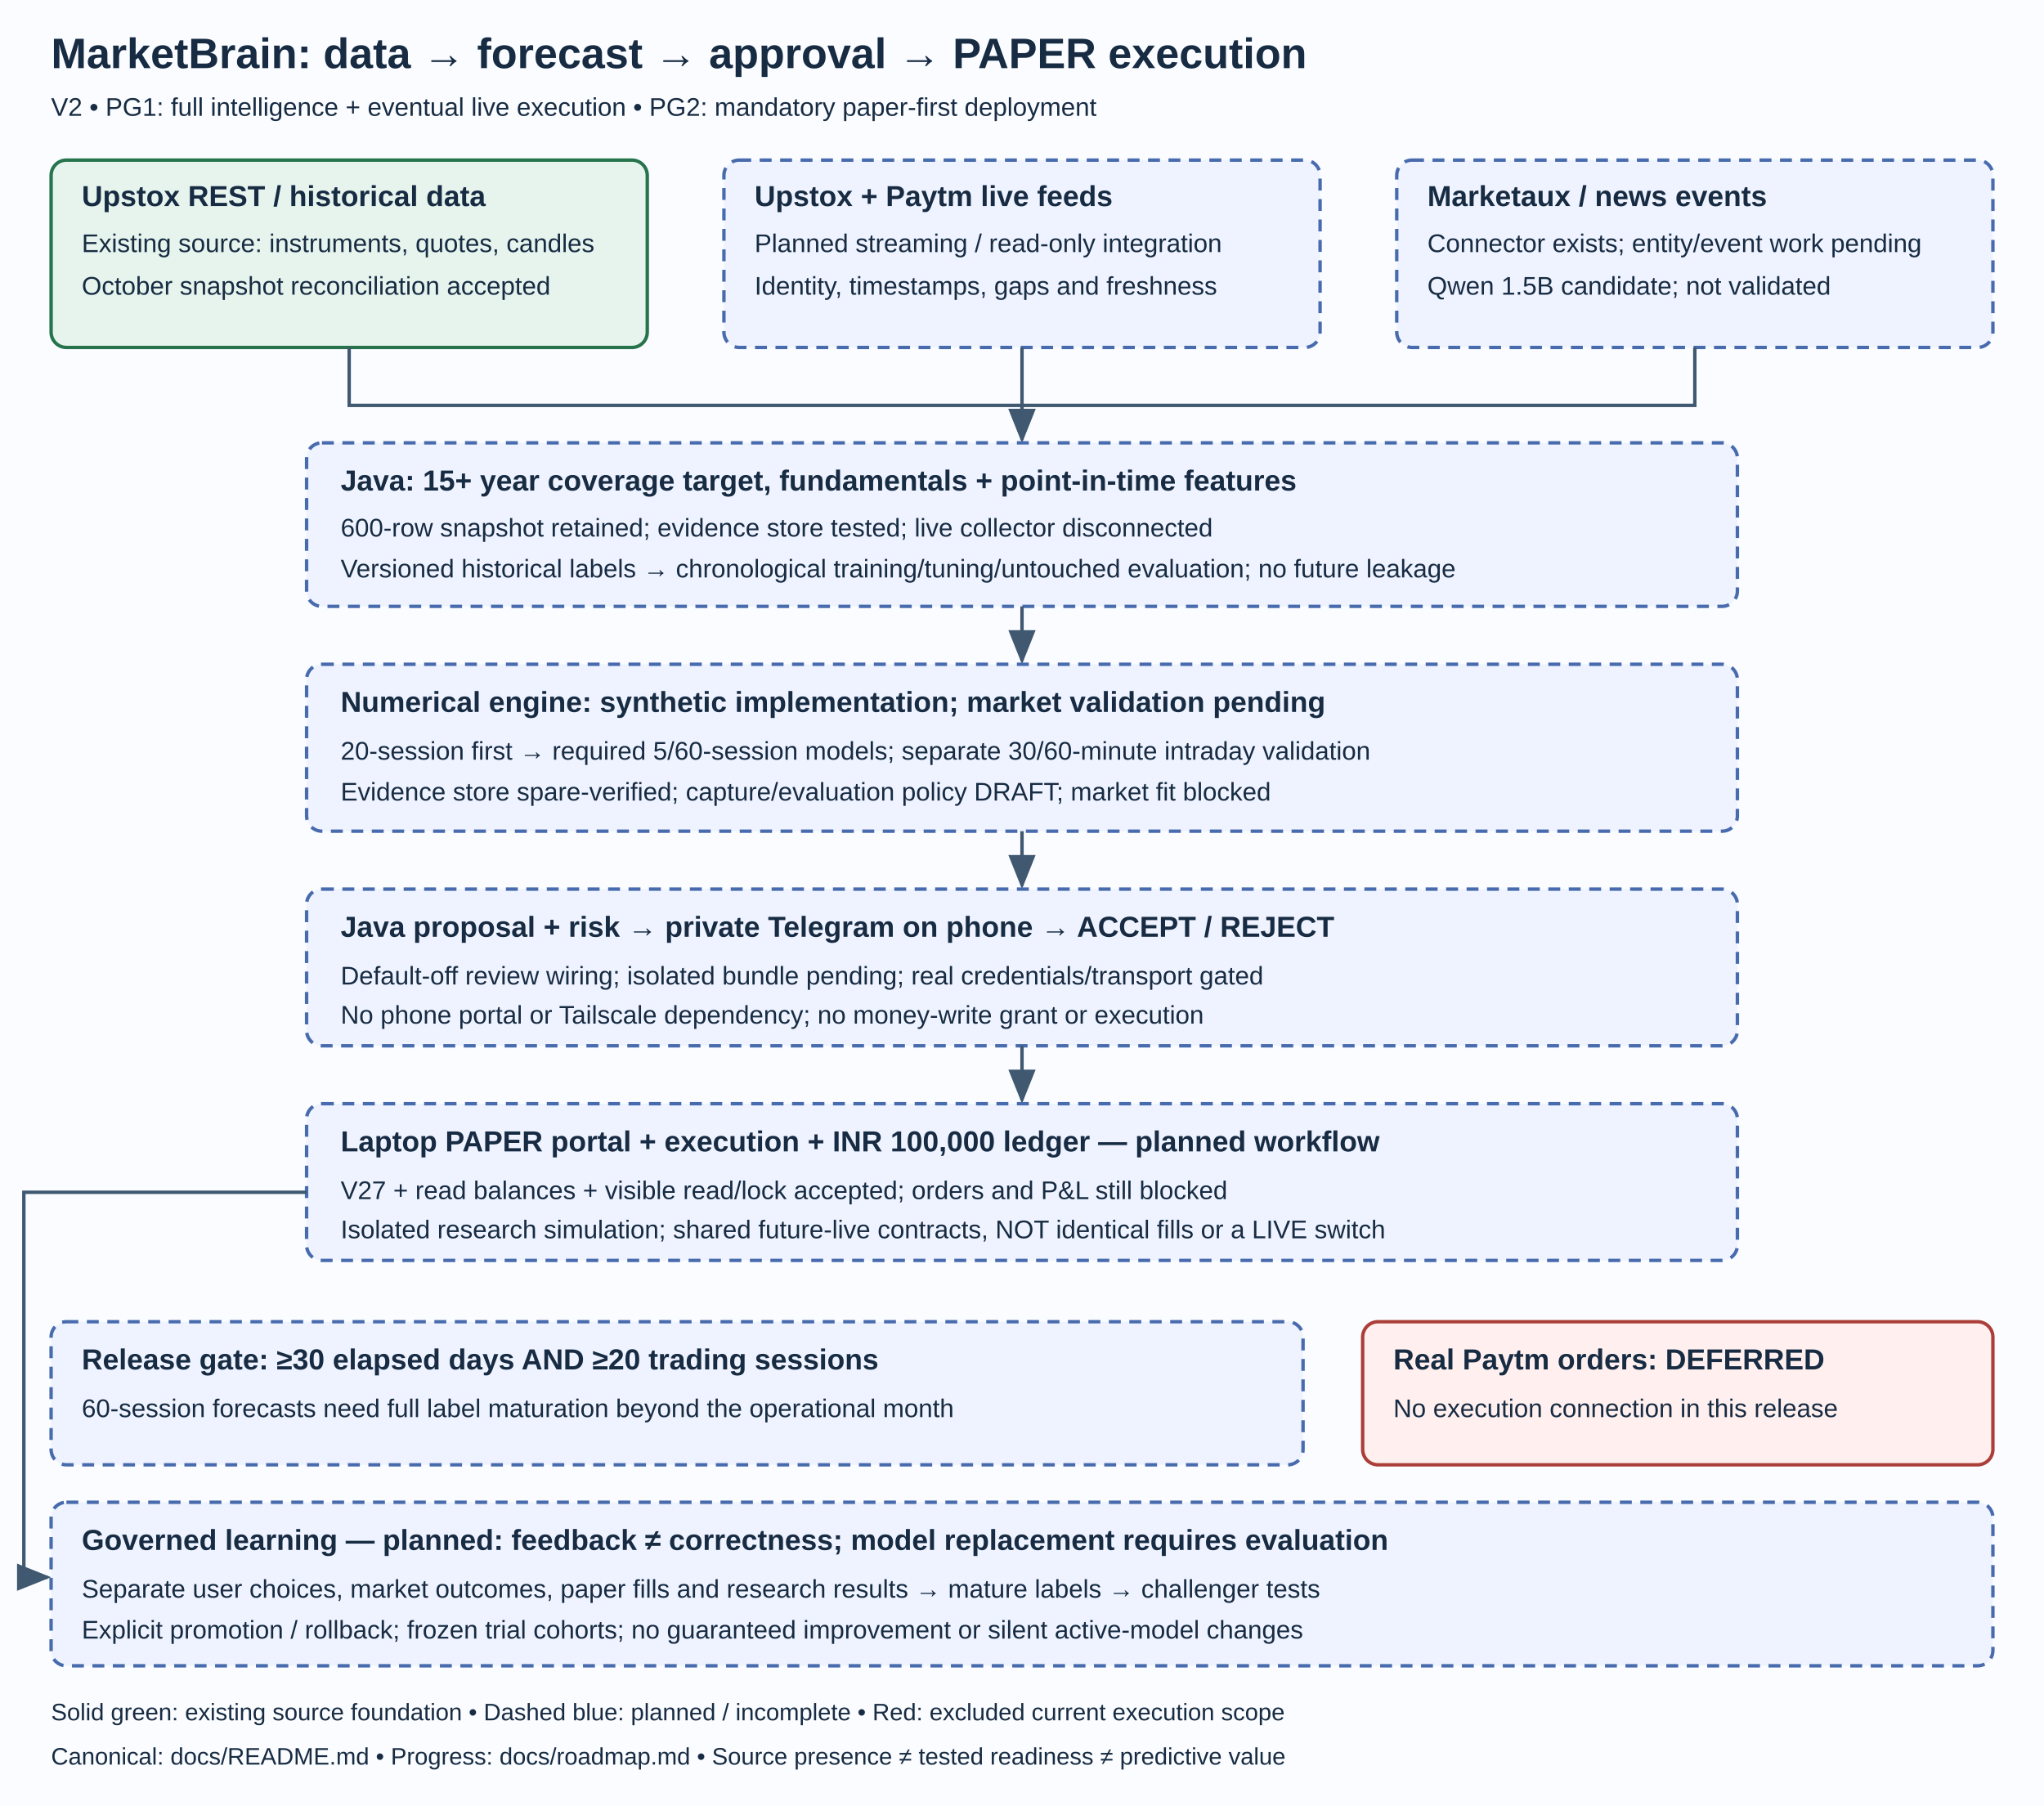
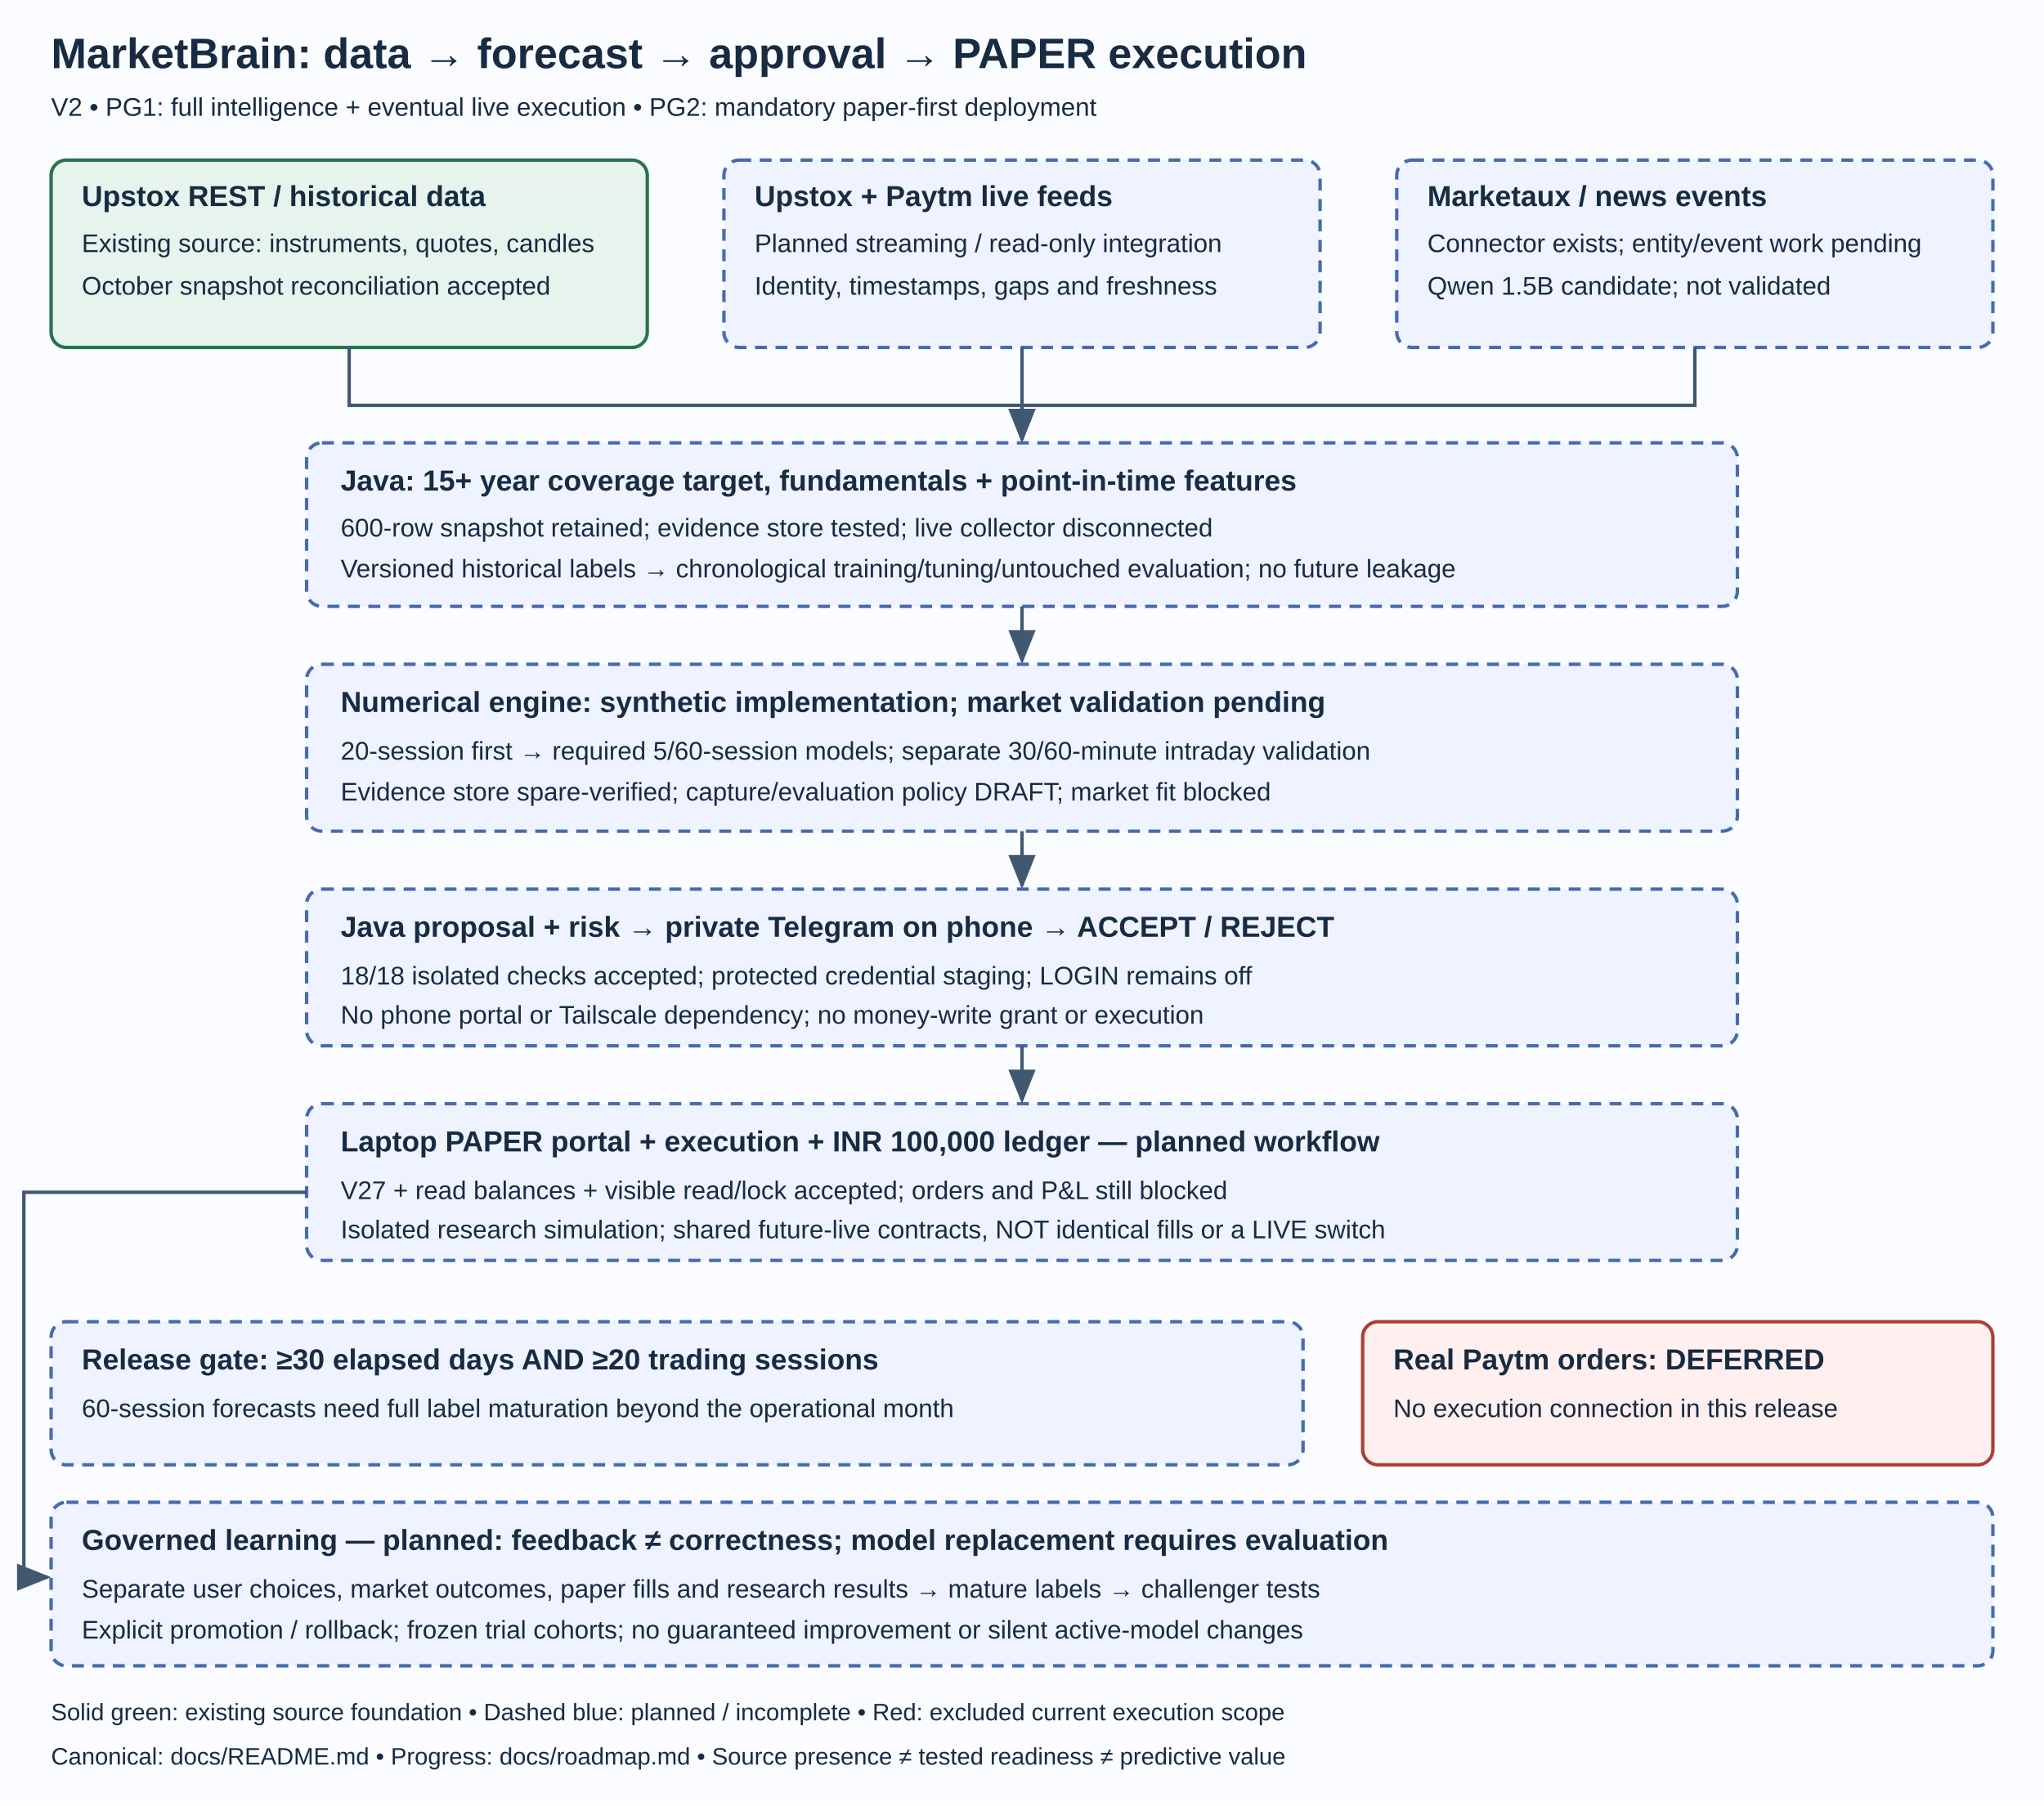
<svg xmlns="http://www.w3.org/2000/svg" width="1200" height="1060" viewBox="0 0 1200 1060" role="img" aria-labelledby="title desc">
  <defs>
    <marker id="arrow" markerWidth="10" markerHeight="8" refX="9" refY="4" orient="auto">
      <path d="M0,0 L10,4 L0,8 Z" fill="#405870" />
    </marker>
    <style>
      text { font-family: Arial, sans-serif; fill: #172b42; }
      .heading { font-size: 25px; font-weight: bold; }
      .label { font-size: 17px; font-weight: bold; }
      .body { font-size: 15px; }
      .small { font-size: 14px; }
      .existing { fill: #e6f4ed; stroke: #26734c; stroke-width: 2; }
      .planned { fill: #eef3ff; stroke: #486bad; stroke-width: 2; stroke-dasharray: 7 5; }
      .blocked { fill: #fff0ef; stroke: #ab3e38; stroke-width: 2; }
      .line { fill: none; stroke: #405870; stroke-width: 2; marker-end: url(#arrow); }
    </style>
  </defs>
  <rect width="1200" height="1060" fill="#fafcff" />
  <text x="30" y="40" class="heading">MarketBrain: data → forecast → approval → PAPER execution</text>
  <text x="30" y="68" class="body">V2 • PG1: full intelligence + eventual live execution • PG2: mandatory paper-first deployment</text>
  <rect x="30" y="94" width="350" height="110" rx="9" class="existing" />
  <text x="48" y="121" class="label">Upstox REST / historical data</text>
  <text x="48" y="148" class="body">Existing source: instruments, quotes, candles</text>
  <text x="48" y="173" class="body">October snapshot reconciliation accepted</text>
  <rect x="425" y="94" width="350" height="110" rx="9" class="planned" />
  <text x="443" y="121" class="label">Upstox + Paytm live feeds</text>
  <text x="443" y="148" class="body">Planned streaming / read-only integration</text>
  <text x="443" y="173" class="body">Identity, timestamps, gaps and freshness</text>
  <rect x="820" y="94" width="350" height="110" rx="9" class="planned" />
  <text x="838" y="121" class="label">Marketaux / news events</text>
  <text x="838" y="148" class="body">Connector exists; entity/event work pending</text>
  <text x="838" y="173" class="body">Qwen 1.5B candidate; not validated</text>
  <path d="M205 204 V238 H600 V258" class="line" />
  <path d="M600 204 V258" class="line" />
  <path d="M995 204 V238 H600" fill="none" stroke="#405870" stroke-width="2" />
  <rect x="180" y="260" width="840" height="96" rx="9" class="planned" />
  <text x="200" y="288" class="label">Java: 15+ year coverage target, fundamentals + point-in-time features</text>
  <text x="200" y="315" class="body">600-row snapshot retained; evidence store tested; live collector disconnected</text>
  <text x="200" y="339" class="body">Versioned historical labels → chronological training/tuning/untouched evaluation; no future leakage</text>
  <path d="M600 356 V388" class="line" />
  <rect x="180" y="390" width="840" height="98" rx="9" class="planned" />
  <text x="200" y="418" class="label">Numerical engine: synthetic implementation; market validation pending</text>
  <text x="200" y="446" class="body">20-session first → required 5/60-session models; separate 30/60-minute intraday validation</text>
  <text x="200" y="470" class="body">Evidence store spare-verified; capture/evaluation policy DRAFT; market fit blocked</text>
  <path d="M600 488 V520" class="line" />
  <rect x="180" y="522" width="840" height="92" rx="9" class="planned" />
  <text x="200" y="550" class="label">Java proposal + risk → private Telegram on phone → ACCEPT / REJECT</text>
-   <text x="200" y="578" class="body">Default-off review wiring; isolated bundle pending; real credentials/transport gated</text>
+   <text x="200" y="578" class="body">18/18 isolated checks accepted; protected credential staging; LOGIN remains off</text>
  <text x="200" y="601" class="body">No phone portal or Tailscale dependency; no money-write grant or execution</text>
  <path d="M600 614 V646" class="line" />
  <rect x="180" y="648" width="840" height="92" rx="9" class="planned" />
  <text x="200" y="676" class="label">Laptop PAPER portal + execution + INR 100,000 ledger — planned workflow</text>
  <text x="200" y="704" class="body">V27 + read balances + visible read/lock accepted; orders and P&amp;L still blocked</text>
  <text x="200" y="727" class="body">Isolated research simulation; shared future-live contracts, NOT identical fills or a LIVE switch</text>
  <rect x="30" y="776" width="735" height="84" rx="9" class="planned" />
  <text x="48" y="804" class="label">Release gate: ≥30 elapsed days AND ≥20 trading sessions</text>
  <text x="48" y="832" class="body">60-session forecasts need full label maturation beyond the operational month</text>
  <rect x="800" y="776" width="370" height="84" rx="9" class="blocked" />
  <text x="818" y="804" class="label">Real Paytm orders: DEFERRED</text>
  <text x="818" y="832" class="body">No execution connection in this release</text>
  <path d="M180 700 H14 V926 H28" class="line" />
  <rect x="30" y="882" width="1140" height="96" rx="9" class="planned" />
  <text x="48" y="910" class="label">Governed learning — planned: feedback ≠ correctness; model replacement requires evaluation</text>
  <text x="48" y="938" class="body">Separate user choices, market outcomes, paper fills and research results → mature labels → challenger tests</text>
  <text x="48" y="962" class="body">Explicit promotion / rollback; frozen trial cohorts; no guaranteed improvement or silent active-model changes</text>
  <text x="30" y="1010" class="small">Solid green: existing source foundation • Dashed blue: planned / incomplete • Red: excluded current execution scope</text>
  <text x="30" y="1036" class="small">Canonical: docs/README.md • Progress: docs/roadmap.md • Source presence ≠ tested readiness ≠ predictive value</text>
</svg>
